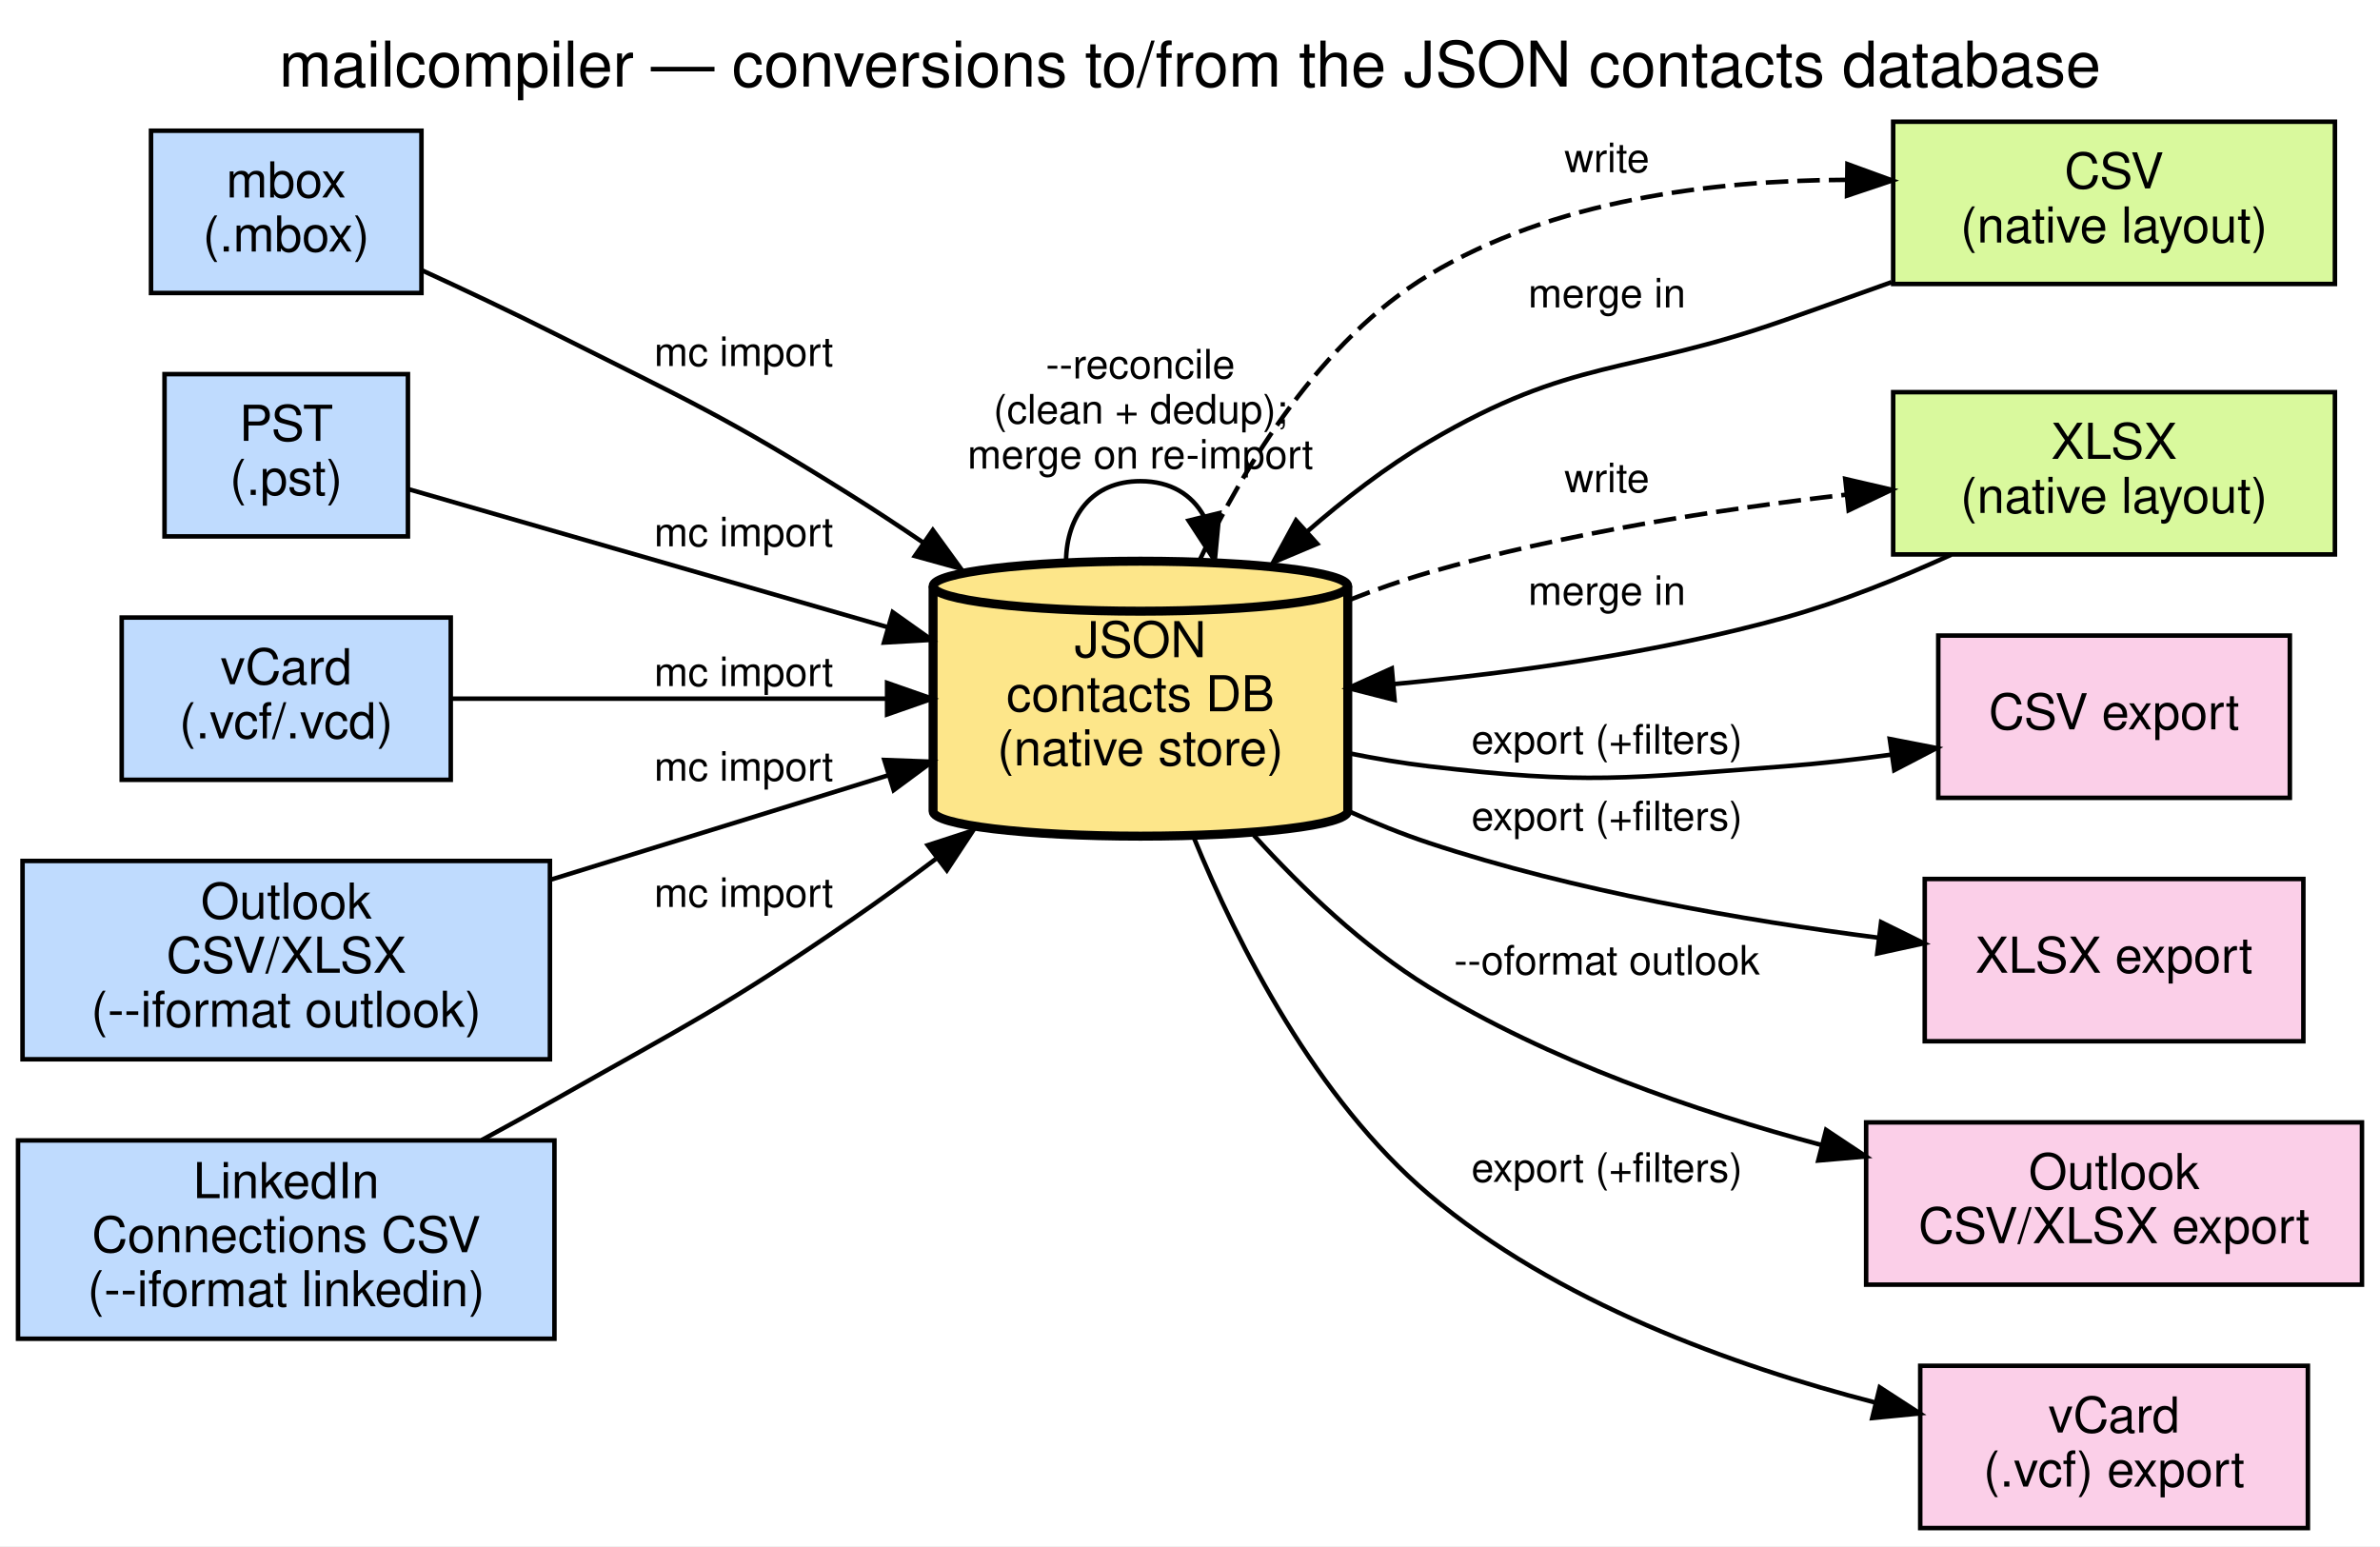
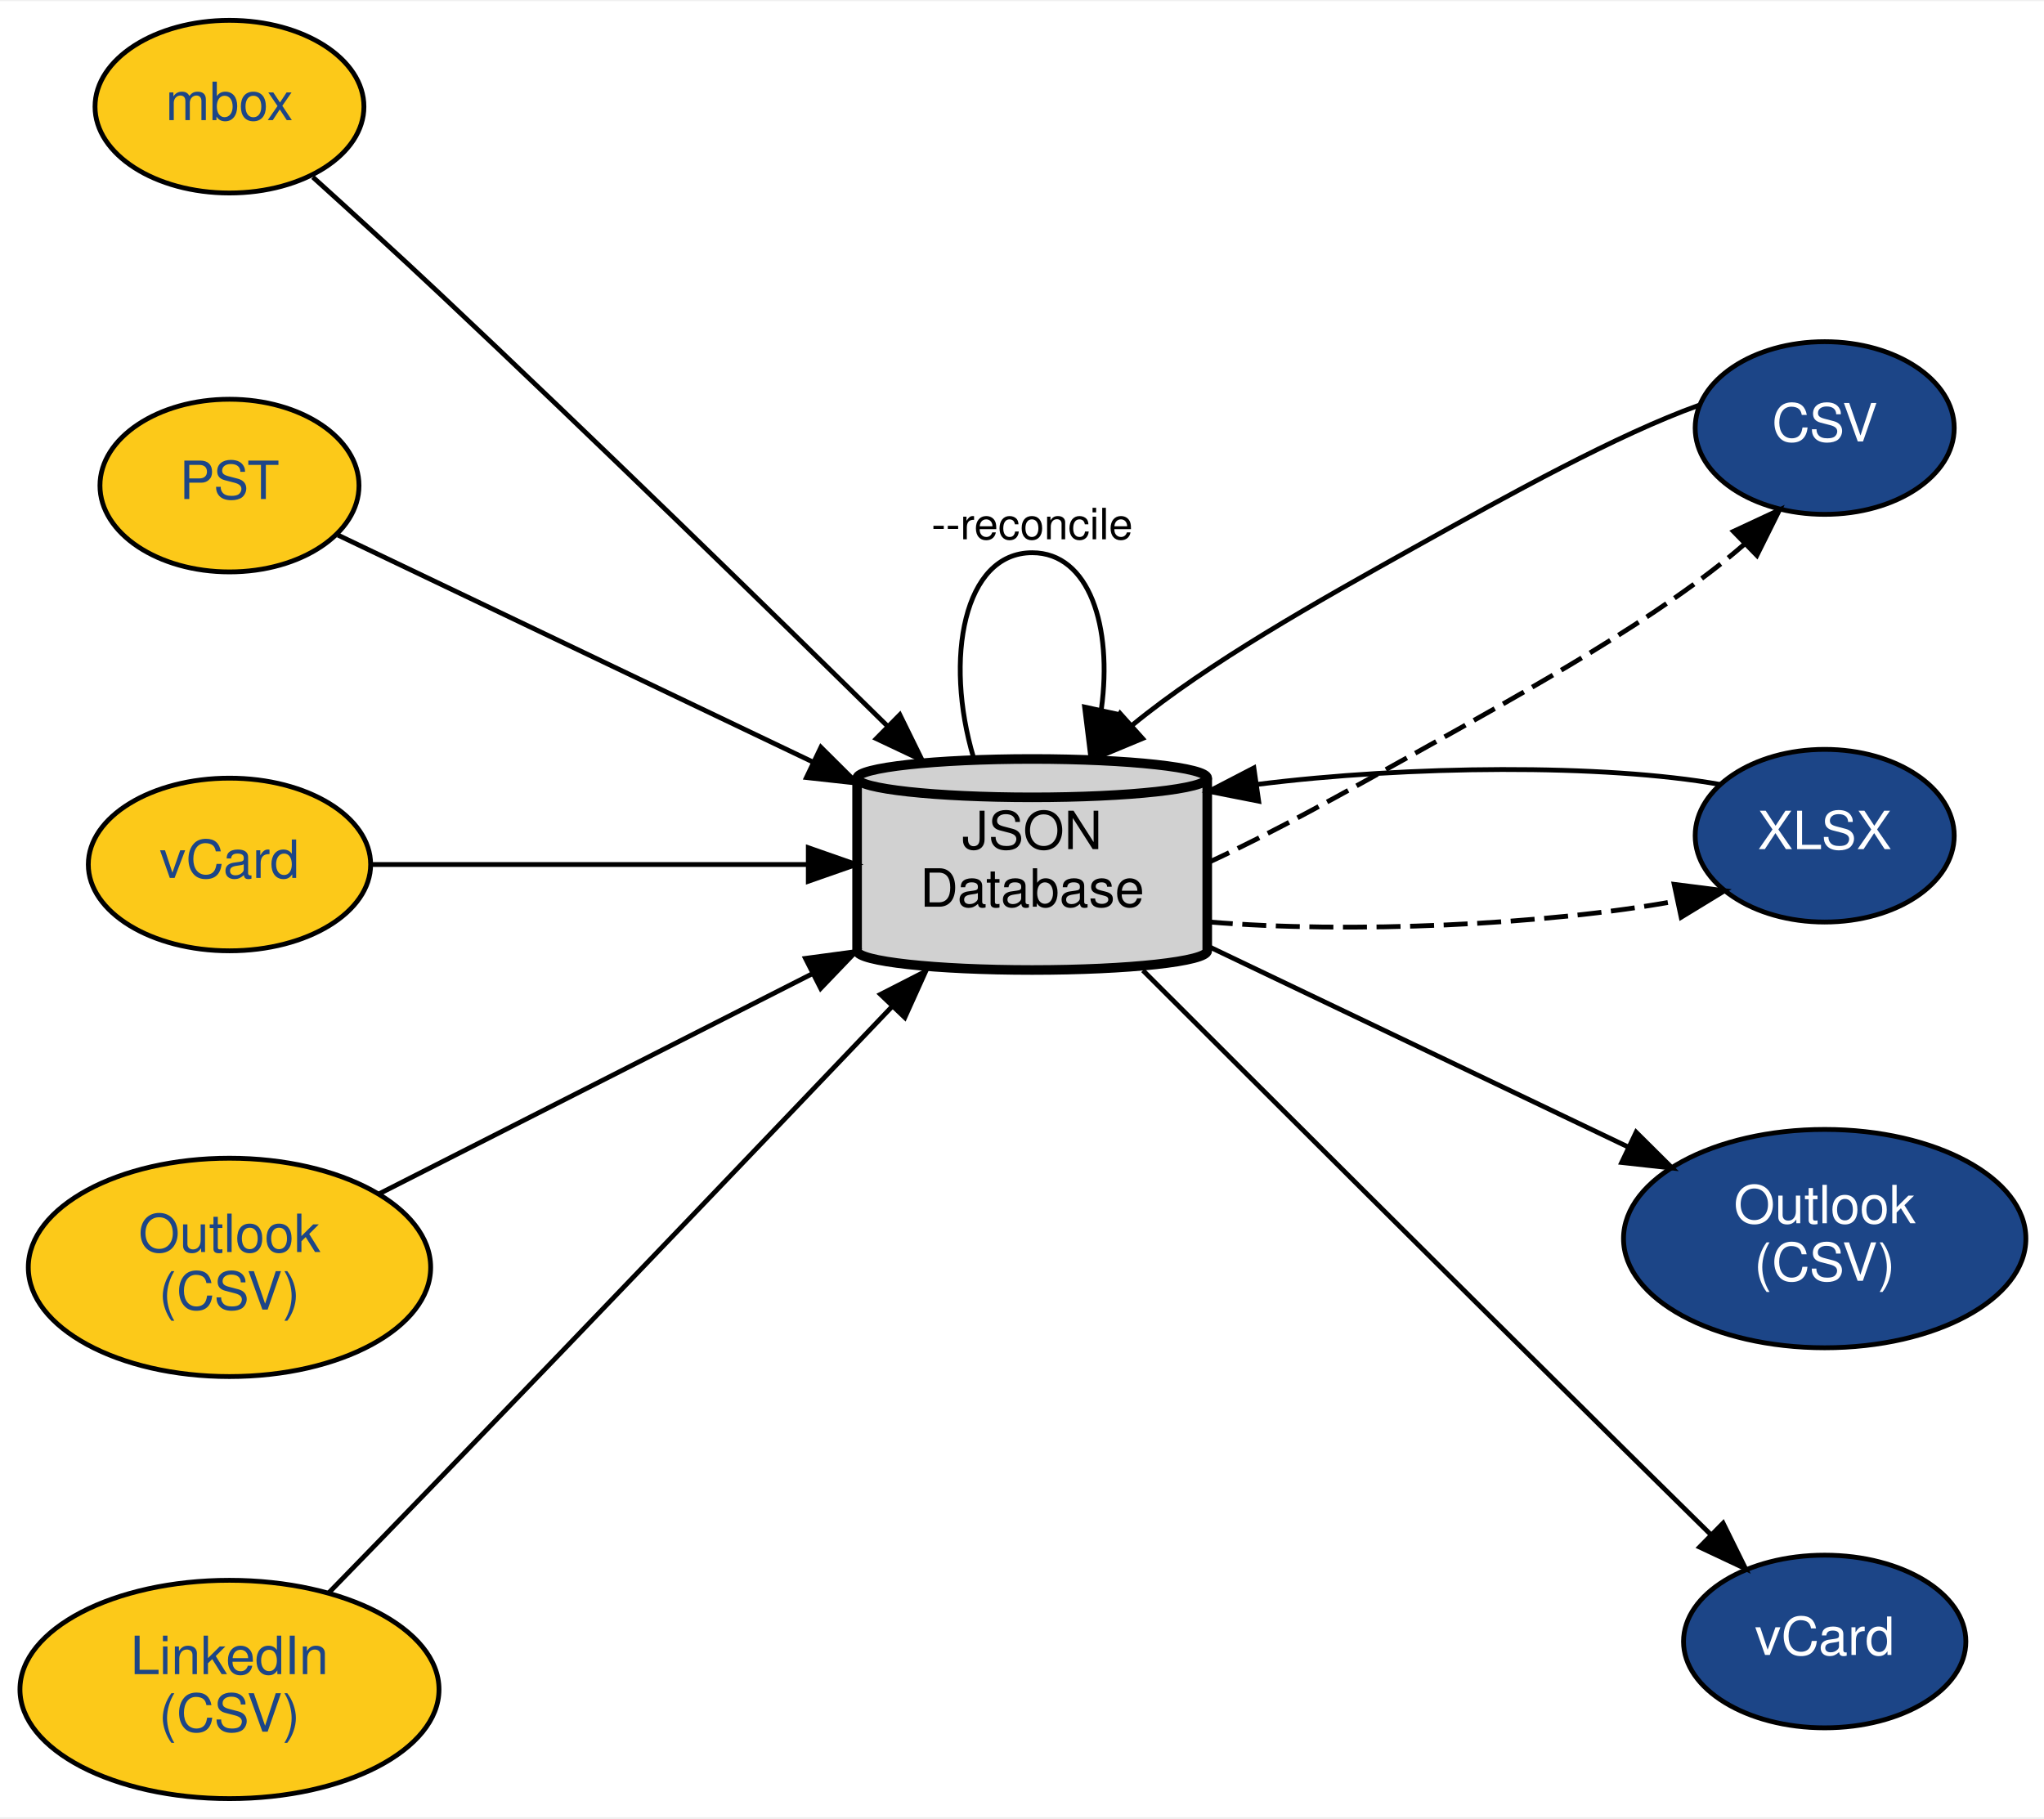
- <svg xmlns="http://www.w3.org/2000/svg" width="528pt" height="343pt" viewBox="0.00 0.00 528.00 343.00">
-   <g id="graph0" class="graph" transform="scale(1 1) rotate(0) translate(4 339)">
-     <polygon fill="white" stroke="transparent" points="-4,4 -4,-339 524,-339 524,4 -4,4" />
-     <text text-anchor="middle" x="260" y="-319.8" font-family="Helvetica,sans-Serif" font-size="14.00">mailcompiler — conversions to/from the JSON contacts database</text>
+ <svg xmlns="http://www.w3.org/2000/svg" width="426pt" height="379pt" viewBox="0.00 0.00 426.12 378.63">
+   <g id="graph0" class="graph" transform="scale(1 1) rotate(0) translate(4 374.63)">
+     <polygon fill="white" stroke="transparent" points="-4,4 -4,-374.63 422.12,-374.63 422.12,4 -4,4" />
    <g id="node1" class="node">
-       <path fill="#fde68a" stroke="black" stroke-width="2" d="M295,-208.96C295,-212.02 274.38,-214.5 249,-214.5 223.62,-214.5 203,-212.02 203,-208.96 203,-208.96 203,-159.04 203,-159.04 203,-155.98 223.62,-153.5 249,-153.5 274.38,-153.5 295,-155.98 295,-159.04 295,-159.04 295,-208.96 295,-208.96" />
-       <path fill="none" stroke="black" stroke-width="2" d="M295,-208.96C295,-205.9 274.38,-203.41 249,-203.41 223.62,-203.41 203,-205.9 203,-208.96" />
-       <text text-anchor="middle" x="249" y="-193.2" font-family="Helvetica,sans-Serif" font-size="11.00">JSON</text>
-       <text text-anchor="middle" x="249" y="-181.2" font-family="Helvetica,sans-Serif" font-size="11.00">contacts DB</text>
-       <text text-anchor="middle" x="249" y="-169.2" font-family="Helvetica,sans-Serif" font-size="11.00">(native store)</text>
+       <path fill="#d1d1d1" stroke="black" stroke-width="2" d="M247.68,-212.63C247.68,-214.83 231.32,-216.63 211.18,-216.63 191.04,-216.63 174.68,-214.83 174.68,-212.63 174.68,-212.63 174.68,-176.63 174.68,-176.63 174.68,-174.42 191.04,-172.63 211.18,-172.63 231.32,-172.63 247.68,-174.42 247.68,-176.63 247.68,-176.63 247.68,-212.63 247.68,-212.63" />
+       <path fill="none" stroke="black" stroke-width="2" d="M247.68,-212.63C247.68,-210.42 231.32,-208.63 211.18,-208.63 191.04,-208.63 174.68,-210.42 174.68,-212.63" />
+       <text text-anchor="middle" x="211.18" y="-197.83" font-family="Helvetica,sans-Serif" font-size="11.00">JSON</text>
+       <text text-anchor="middle" x="211.18" y="-185.83" font-family="Helvetica,sans-Serif" font-size="11.00"> Database</text>
    </g>
    <g id="edge10" class="edge">
-       <path fill="none" stroke="black" d="M232.5,-214.63C232.67,-224.46 238.17,-232.25 249,-232.25 255.77,-232.25 260.45,-229.21 263.06,-224.52" />
-       <polygon fill="black" stroke="black" points="266.5,-225.17 265.5,-214.63 259.71,-223.5 266.5,-225.17" />
-       <text text-anchor="middle" x="249" y="-255.05" font-family="Helvetica,sans-Serif" font-size="9.00">--reconcile</text>
-       <text text-anchor="middle" x="249" y="-245.05" font-family="Helvetica,sans-Serif" font-size="9.00">(clean + dedup);</text>
-       <text text-anchor="middle" x="249" y="-235.05" font-family="Helvetica,sans-Serif" font-size="9.00">merge on re-import</text>
+       <path fill="none" stroke="black" d="M198.95,-216.94C192.81,-237.48 196.88,-259.63 211.18,-259.63 223.13,-259.63 227.94,-244.15 225.61,-227.08" />
+       <polygon fill="black" stroke="black" points="228.95,-225.97 223.41,-216.94 222.11,-227.46 228.95,-225.97" />
+       <text text-anchor="middle" x="211.18" y="-262.43" font-family="Helvetica,sans-Serif" font-size="9.00">--reconcile</text>
    </g>
    <g id="node7" class="node">
-       <polygon fill="#d9f99d" stroke="black" points="514,-312 416,-312 416,-276 514,-276 514,-312" />
-       <text text-anchor="middle" x="465" y="-297.2" font-family="Helvetica,sans-Serif" font-size="11.00">CSV</text>
-       <text text-anchor="middle" x="465" y="-285.2" font-family="Helvetica,sans-Serif" font-size="11.00">(native layout)</text>
+       <ellipse fill="#1c4587" stroke="black" cx="376.4" cy="-285.63" rx="27" ry="18" />
+       <text text-anchor="middle" x="376.4" y="-282.83" font-family="Helvetica,sans-Serif" font-size="11.00" fill="white">CSV</text>
    </g>
    <g id="edge8" class="edge">
-       <path fill="none" stroke="black" stroke-dasharray="5,2" d="M261.93,-214.29C272.11,-235.86 288.95,-263.49 313,-278 340.46,-294.57 375.92,-299 405.58,-299.1" />
-       <polygon fill="black" stroke="black" points="405.85,-302.59 415.8,-298.96 405.76,-295.59 405.85,-302.59" />
-       <text text-anchor="middle" x="352.5" y="-300.8" font-family="Helvetica,sans-Serif" font-size="9.00">write</text>
+       <path fill="none" stroke="black" stroke-dasharray="5,2" d="M247.72,-194.96C261.17,-201.14 276.63,-209.79 290.68,-217.63 314.67,-231 342.52,-246.44 359.55,-261.31" />
+       <polygon fill="black" stroke="black" points="357.37,-264.08 366.98,-268.56 362.26,-259.07 357.37,-264.08" />
    </g>
    <g id="node8" class="node">
-       <polygon fill="#d9f99d" stroke="black" points="514,-252 416,-252 416,-216 514,-216 514,-252" />
-       <text text-anchor="middle" x="465" y="-237.2" font-family="Helvetica,sans-Serif" font-size="11.00">XLSX</text>
-       <text text-anchor="middle" x="465" y="-225.2" font-family="Helvetica,sans-Serif" font-size="11.00">(native layout)</text>
+       <ellipse fill="#1c4587" stroke="black" cx="376.4" cy="-200.63" rx="27" ry="18" />
+       <text text-anchor="middle" x="376.4" y="-197.83" font-family="Helvetica,sans-Serif" font-size="11.00" fill="white">XLSX</text>
    </g>
    <g id="edge9" class="edge">
-       <path fill="none" stroke="black" stroke-dasharray="5,2" d="M295.21,-205.85C301.11,-208.17 307.14,-210.3 313,-212 342.92,-220.65 377.2,-226 405.53,-229.25" />
-       <polygon fill="black" stroke="black" points="405.36,-232.75 415.68,-230.35 406.12,-225.79 405.36,-232.75" />
-       <text text-anchor="middle" x="352.5" y="-229.8" font-family="Helvetica,sans-Serif" font-size="9.00">write</text>
+       <path fill="none" stroke="black" stroke-dasharray="5,2" d="M248,-182.65C277.29,-180.2 318.22,-181.98 345.7,-187.06" />
+       <polygon fill="black" stroke="black" points="345.02,-190.49 355.53,-189.16 346.48,-183.64 345.02,-190.49" />
    </g>
    <g id="node9" class="node">
-       <polygon fill="#fbcfe8" stroke="black" points="504,-198 426,-198 426,-162 504,-162 504,-198" />
-       <text text-anchor="middle" x="465" y="-177.2" font-family="Helvetica,sans-Serif" font-size="11.00">CSV export</text>
+       <ellipse fill="#1c4587" stroke="black" cx="376.4" cy="-116.63" rx="41.94" ry="22.76" />
+       <text text-anchor="middle" x="376.4" y="-119.83" font-family="Helvetica,sans-Serif" font-size="11.00" fill="white">Outlook</text>
+       <text text-anchor="middle" x="376.4" y="-107.83" font-family="Helvetica,sans-Serif" font-size="11.00" fill="white">(CSV)</text>
    </g>
    <g id="edge11" class="edge">
-       <path fill="none" stroke="black" d="M295.2,-171.9C301.15,-170.71 307.19,-169.68 313,-169 347.87,-164.91 356.99,-166.34 392,-169 399.63,-169.58 407.67,-170.5 415.51,-171.57" />
-       <polygon fill="black" stroke="black" points="415.24,-175.06 425.64,-173.04 416.24,-168.14 415.24,-175.06" />
-       <text text-anchor="middle" x="352.5" y="-171.8" font-family="Helvetica,sans-Serif" font-size="9.00">export (+filters)</text>
+       <path fill="none" stroke="black" d="M248,-177.51C273.85,-165.15 308.78,-148.47 335.52,-135.69" />
+       <polygon fill="black" stroke="black" points="337.09,-138.81 344.61,-131.34 334.08,-132.5 337.09,-138.81" />
    </g>
    <g id="node10" class="node">
-       <polygon fill="#fbcfe8" stroke="black" points="507,-144 423,-144 423,-108 507,-108 507,-144" />
-       <text text-anchor="middle" x="465" y="-123.2" font-family="Helvetica,sans-Serif" font-size="11.00">XLSX export</text>
+       <ellipse fill="#1c4587" stroke="black" cx="376.4" cy="-32.63" rx="29.43" ry="18" />
+       <text text-anchor="middle" x="376.4" y="-29.83" font-family="Helvetica,sans-Serif" font-size="11.00" fill="white">vCard</text>
    </g>
    <g id="edge12" class="edge">
-       <path fill="none" stroke="black" d="M295.07,-159.09C300.99,-156.42 307.06,-153.97 313,-152 345.3,-141.29 383.02,-134.79 412.68,-130.97" />
-       <polygon fill="black" stroke="black" points="413.32,-134.42 422.82,-129.73 412.46,-127.47 413.32,-134.42" />
-       <text text-anchor="middle" x="352.5" y="-154.8" font-family="Helvetica,sans-Serif" font-size="9.00">export (+filters)</text>
-     </g>
-     <g id="node11" class="node">
-       <polygon fill="#fbcfe8" stroke="black" points="520,-90 410,-90 410,-54 520,-54 520,-90" />
-       <text text-anchor="middle" x="465" y="-75.2" font-family="Helvetica,sans-Serif" font-size="11.00">Outlook</text>
-       <text text-anchor="middle" x="465" y="-63.2" font-family="Helvetica,sans-Serif" font-size="11.00">CSV/XLSX export</text>
-     </g>
-     <g id="edge13" class="edge">
-       <path fill="none" stroke="black" d="M274.14,-153.72C284.95,-141.81 298.52,-128.89 313,-120 339.53,-103.72 372.11,-92.45 400.21,-84.95" />
-       <polygon fill="black" stroke="black" points="401.12,-88.32 409.94,-82.45 399.38,-81.54 401.12,-88.32" />
-       <text text-anchor="middle" x="352.5" y="-122.8" font-family="Helvetica,sans-Serif" font-size="9.00">--oformat outlook</text>
-     </g>
-     <g id="node12" class="node">
-       <polygon fill="#fbcfe8" stroke="black" points="508,-36 422,-36 422,0 508,0 508,-36" />
-       <text text-anchor="middle" x="465" y="-21.2" font-family="Helvetica,sans-Serif" font-size="11.00">vCard</text>
-       <text text-anchor="middle" x="465" y="-9.2" font-family="Helvetica,sans-Serif" font-size="11.00">(.vcf) export</text>
-     </g>
-     <g id="edge14" class="edge">
-       <path fill="none" stroke="black" d="M260.71,-153.52C270.74,-128.98 287.98,-95.2 313,-74 341.2,-50.11 380.54,-35.96 412,-27.86" />
-       <polygon fill="black" stroke="black" points="413.02,-31.21 421.91,-25.44 411.36,-24.41 413.02,-31.21" />
-       <text text-anchor="middle" x="352.5" y="-76.8" font-family="Helvetica,sans-Serif" font-size="9.00">export (+filters)</text>
+       <path fill="none" stroke="black" d="M234.27,-172.54C258.76,-148.07 299.47,-107.45 334.68,-72.63 340.53,-66.85 346.86,-60.61 352.75,-54.82" />
+       <polygon fill="black" stroke="black" points="355.22,-57.3 359.91,-47.8 350.32,-52.31 355.22,-57.3" />
    </g>
    <g id="node2" class="node">
-       <polygon fill="#bfdbfe" stroke="black" points="89.5,-310 29.5,-310 29.5,-274 89.5,-274 89.5,-310" />
-       <text text-anchor="middle" x="59.5" y="-295.2" font-family="Helvetica,sans-Serif" font-size="11.00">mbox</text>
-       <text text-anchor="middle" x="59.5" y="-283.2" font-family="Helvetica,sans-Serif" font-size="11.00">(.mbox)</text>
+       <ellipse fill="#fcc919" stroke="black" cx="43.84" cy="-352.63" rx="28.03" ry="18" />
+       <text text-anchor="middle" x="43.84" y="-349.83" font-family="Helvetica,sans-Serif" font-size="11.00" fill="#1c4587">mbox</text>
    </g>
    <g id="edge1" class="edge">
-       <path fill="none" stroke="black" d="M89.55,-279.06C99,-274.72 109.51,-269.77 119,-265 148.85,-249.99 156.69,-246.74 185,-229 190.23,-225.72 195.61,-222.17 200.93,-218.55" />
-       <polygon fill="black" stroke="black" points="202.95,-221.4 209.18,-212.83 198.97,-215.65 202.95,-221.4" />
-       <text text-anchor="middle" x="161" y="-257.8" font-family="Helvetica,sans-Serif" font-size="9.00">mc import</text>
+       <path fill="none" stroke="black" d="M61.23,-337.93C69.26,-330.68 79.04,-321.76 87.68,-313.63 119.98,-283.25 156.34,-247.76 181,-223.5" />
+       <polygon fill="black" stroke="black" points="183.59,-225.85 188.26,-216.34 178.68,-220.87 183.59,-225.85" />
    </g>
    <g id="node3" class="node">
-       <polygon fill="#bfdbfe" stroke="black" points="86.5,-256 32.5,-256 32.5,-220 86.5,-220 86.5,-256" />
-       <text text-anchor="middle" x="59.5" y="-241.2" font-family="Helvetica,sans-Serif" font-size="11.00">PST</text>
-       <text text-anchor="middle" x="59.5" y="-229.2" font-family="Helvetica,sans-Serif" font-size="11.00">(.pst)</text>
+       <ellipse fill="#fcc919" stroke="black" cx="43.84" cy="-273.63" rx="27" ry="18" />
+       <text text-anchor="middle" x="43.84" y="-270.83" font-family="Helvetica,sans-Serif" font-size="11.00" fill="#1c4587">PST</text>
    </g>
    <g id="edge2" class="edge">
-       <path fill="none" stroke="black" d="M86.57,-230.49C113.98,-222.6 157.92,-209.94 193.04,-199.83" />
-       <polygon fill="black" stroke="black" points="194.05,-203.18 202.69,-197.05 192.11,-196.45 194.05,-203.18" />
-       <text text-anchor="middle" x="161" y="-217.8" font-family="Helvetica,sans-Serif" font-size="9.00">mc import</text>
+       <path fill="none" stroke="black" d="M66.46,-263.3C91.47,-251.35 133.34,-231.34 165.46,-216" />
+       <polygon fill="black" stroke="black" points="167.14,-219.07 174.65,-211.6 164.12,-212.76 167.14,-219.07" />
    </g>
    <g id="node4" class="node">
-       <polygon fill="#bfdbfe" stroke="black" points="96,-202 23,-202 23,-166 96,-166 96,-202" />
-       <text text-anchor="middle" x="59.5" y="-187.2" font-family="Helvetica,sans-Serif" font-size="11.00">vCard</text>
-       <text text-anchor="middle" x="59.5" y="-175.2" font-family="Helvetica,sans-Serif" font-size="11.00">(.vcf/.vcd)</text>
+       <ellipse fill="#fcc919" stroke="black" cx="43.84" cy="-194.63" rx="29.43" ry="18" />
+       <text text-anchor="middle" x="43.84" y="-191.83" font-family="Helvetica,sans-Serif" font-size="11.00" fill="#1c4587">vCard</text>
    </g>
    <g id="edge3" class="edge">
-       <path fill="none" stroke="black" d="M96.21,-184C123.42,-184 161.37,-184 192.52,-184" />
-       <polygon fill="black" stroke="black" points="192.8,-187.5 202.8,-184 192.8,-180.5 192.8,-187.5" />
-       <text text-anchor="middle" x="161" y="-186.8" font-family="Helvetica,sans-Serif" font-size="9.00">mc import</text>
+       <path fill="none" stroke="black" d="M73.64,-194.63C98.61,-194.63 135.19,-194.63 164.2,-194.63" />
+       <polygon fill="black" stroke="black" points="164.51,-198.13 174.51,-194.63 164.51,-191.13 164.51,-198.13" />
    </g>
    <g id="node5" class="node">
-       <polygon fill="#bfdbfe" stroke="black" points="118,-148 1,-148 1,-104 118,-104 118,-148" />
-       <text text-anchor="middle" x="59.5" y="-135.2" font-family="Helvetica,sans-Serif" font-size="11.00">Outlook</text>
-       <text text-anchor="middle" x="59.5" y="-123.2" font-family="Helvetica,sans-Serif" font-size="11.00">CSV/XLSX</text>
-       <text text-anchor="middle" x="59.5" y="-111.2" font-family="Helvetica,sans-Serif" font-size="11.00">(--iformat outlook)</text>
+       <ellipse fill="#fcc919" stroke="black" cx="43.84" cy="-110.63" rx="41.94" ry="22.76" />
+       <text text-anchor="middle" x="43.84" y="-113.83" font-family="Helvetica,sans-Serif" font-size="11.00" fill="#1c4587">Outlook</text>
+       <text text-anchor="middle" x="43.84" y="-101.83" font-family="Helvetica,sans-Serif" font-size="11.00" fill="#1c4587">(CSV)</text>
    </g>
    <g id="edge4" class="edge">
-       <path fill="none" stroke="black" d="M118.03,-143.8C141.86,-151.17 169.38,-159.68 192.95,-166.97" />
-       <polygon fill="black" stroke="black" points="192.19,-170.4 202.78,-170.01 194.26,-163.71 192.19,-170.4" />
-       <text text-anchor="middle" x="161" y="-165.8" font-family="Helvetica,sans-Serif" font-size="9.00">mc import</text>
+       <path fill="none" stroke="black" d="M74.78,-125.84C100.06,-138.68 136.62,-157.26 165.38,-171.87" />
+       <polygon fill="black" stroke="black" points="163.92,-175.05 174.42,-176.46 167.09,-168.81 163.92,-175.05" />
    </g>
    <g id="node6" class="node">
-       <polygon fill="#bfdbfe" stroke="black" points="119,-86 0,-86 0,-42 119,-42 119,-86" />
-       <text text-anchor="middle" x="59.5" y="-73.2" font-family="Helvetica,sans-Serif" font-size="11.00">LinkedIn</text>
-       <text text-anchor="middle" x="59.5" y="-61.2" font-family="Helvetica,sans-Serif" font-size="11.00">Connections CSV</text>
-       <text text-anchor="middle" x="59.5" y="-49.2" font-family="Helvetica,sans-Serif" font-size="11.00">(--iformat linkedin)</text>
+       <ellipse fill="#fcc919" stroke="black" cx="43.84" cy="-22.63" rx="43.68" ry="22.76" />
+       <text text-anchor="middle" x="43.84" y="-25.83" font-family="Helvetica,sans-Serif" font-size="11.00" fill="#1c4587">LinkedIn</text>
+       <text text-anchor="middle" x="43.84" y="-13.83" font-family="Helvetica,sans-Serif" font-size="11.00" fill="#1c4587">(CSV)</text>
    </g>
    <g id="edge5" class="edge">
-       <path fill="none" stroke="black" d="M102.84,-86.06C108.3,-89.02 113.8,-92.05 119,-95 148.83,-111.93 156.75,-115.55 185,-135 191.12,-139.21 197.44,-143.81 203.61,-148.45" />
-       <polygon fill="black" stroke="black" points="201.82,-151.49 211.89,-154.76 206.06,-145.92 201.82,-151.49" />
-       <text text-anchor="middle" x="161" y="-137.8" font-family="Helvetica,sans-Serif" font-size="9.00">mc import</text>
+       <path fill="none" stroke="black" d="M64.5,-42.74C71.79,-50.23 80.13,-58.8 87.68,-66.63 120.15,-100.26 157.25,-139.08 182.03,-165.07" />
+       <polygon fill="black" stroke="black" points="179.56,-167.55 188.99,-172.37 184.63,-162.72 179.56,-167.55" />
    </g>
    <g id="edge6" class="edge">
-       <path fill="none" stroke="black" d="M415.63,-276.4C407.74,-273.57 399.65,-270.69 392,-268 356.99,-255.7 344.97,-259.83 313,-241 303.56,-235.44 294.3,-228.31 285.9,-220.99" />
-       <polygon fill="black" stroke="black" points="288.22,-218.36 278.45,-214.25 283.52,-223.55 288.22,-218.36" />
-       <text text-anchor="middle" x="352.5" y="-270.8" font-family="Helvetica,sans-Serif" font-size="9.00">merge in</text>
+       <path fill="none" stroke="black" d="M350.18,-290.37C333.32,-284.34 310.66,-271.77 290.68,-260.63 270.7,-249.48 247.88,-236.69 232.02,-223.66" />
+       <polygon fill="black" stroke="black" points="234.19,-220.9 224.41,-216.83 229.52,-226.11 234.19,-220.9" />
    </g>
    <g id="edge7" class="edge">
-       <path fill="none" stroke="black" d="M428.87,-215.93C417.38,-210.69 404.38,-205.46 392,-202 364,-194.19 331.94,-189.76 305.38,-187.25" />
-       <polygon fill="black" stroke="black" points="305.38,-183.73 295.11,-186.35 304.77,-190.71 305.38,-183.73" />
-       <text text-anchor="middle" x="352.5" y="-204.8" font-family="Helvetica,sans-Serif" font-size="9.00">merge in</text>
+       <path fill="none" stroke="black" d="M354.61,-211.31C330.4,-215.63 289.67,-215.31 257.95,-211.31" />
+       <polygon fill="black" stroke="black" points="258.4,-207.83 248,-209.88 257.4,-214.76 258.4,-207.83" />
    </g>
  </g>
</svg>
